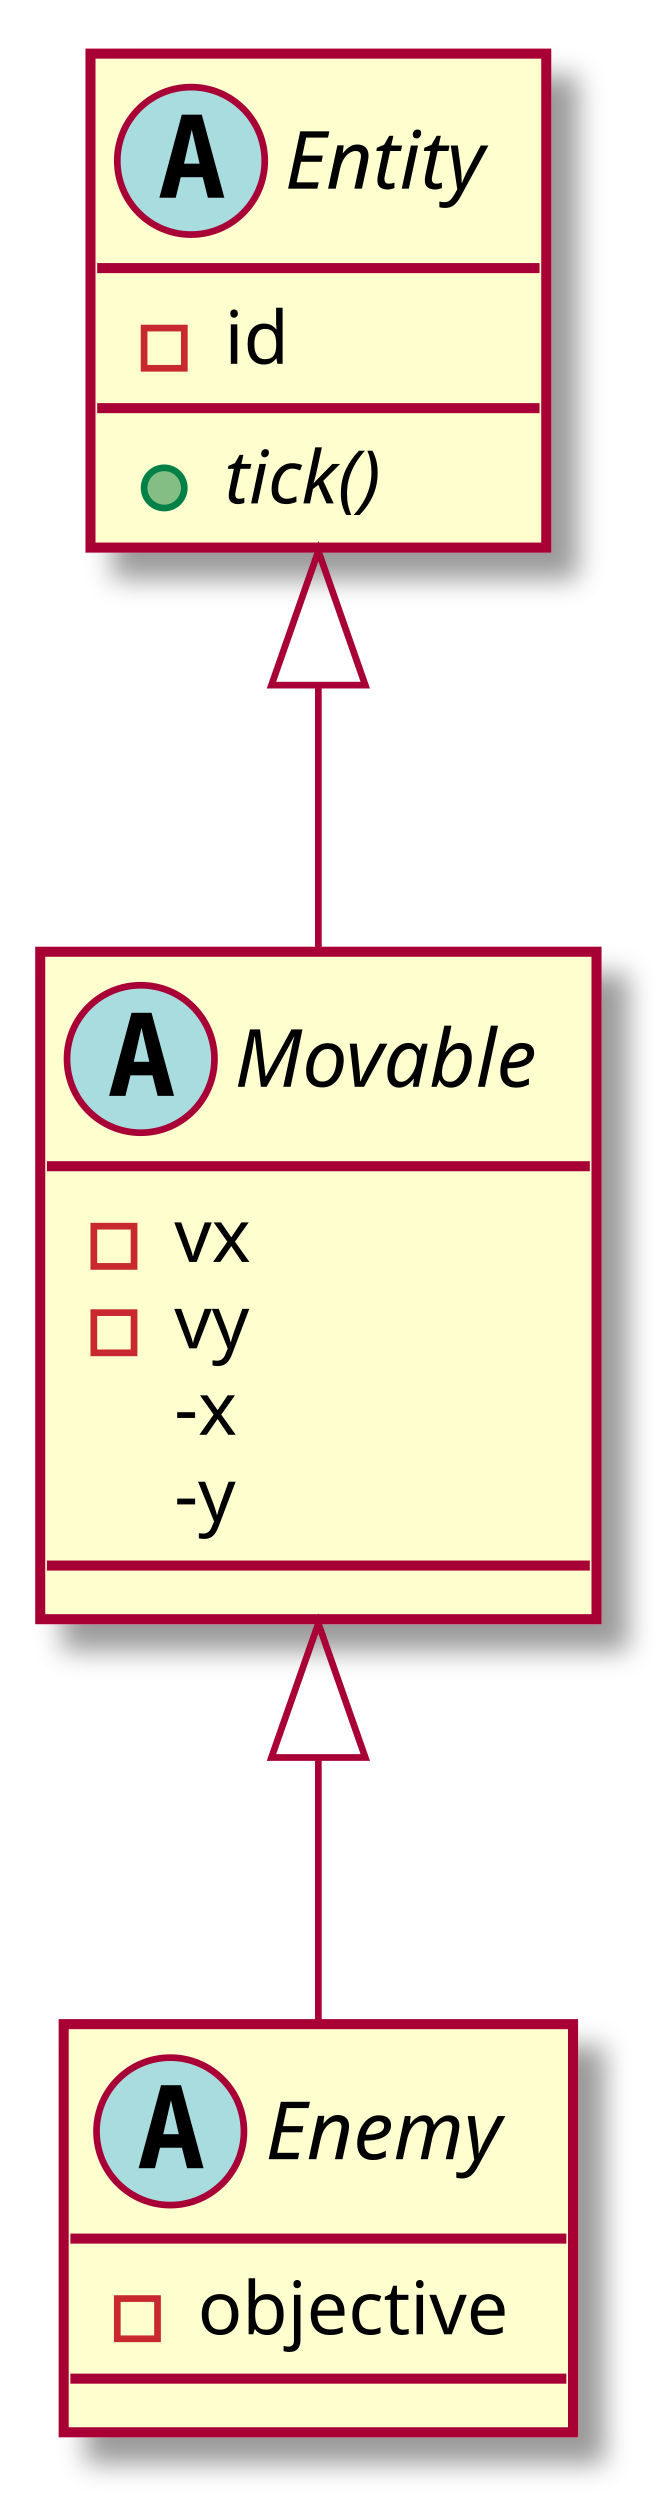
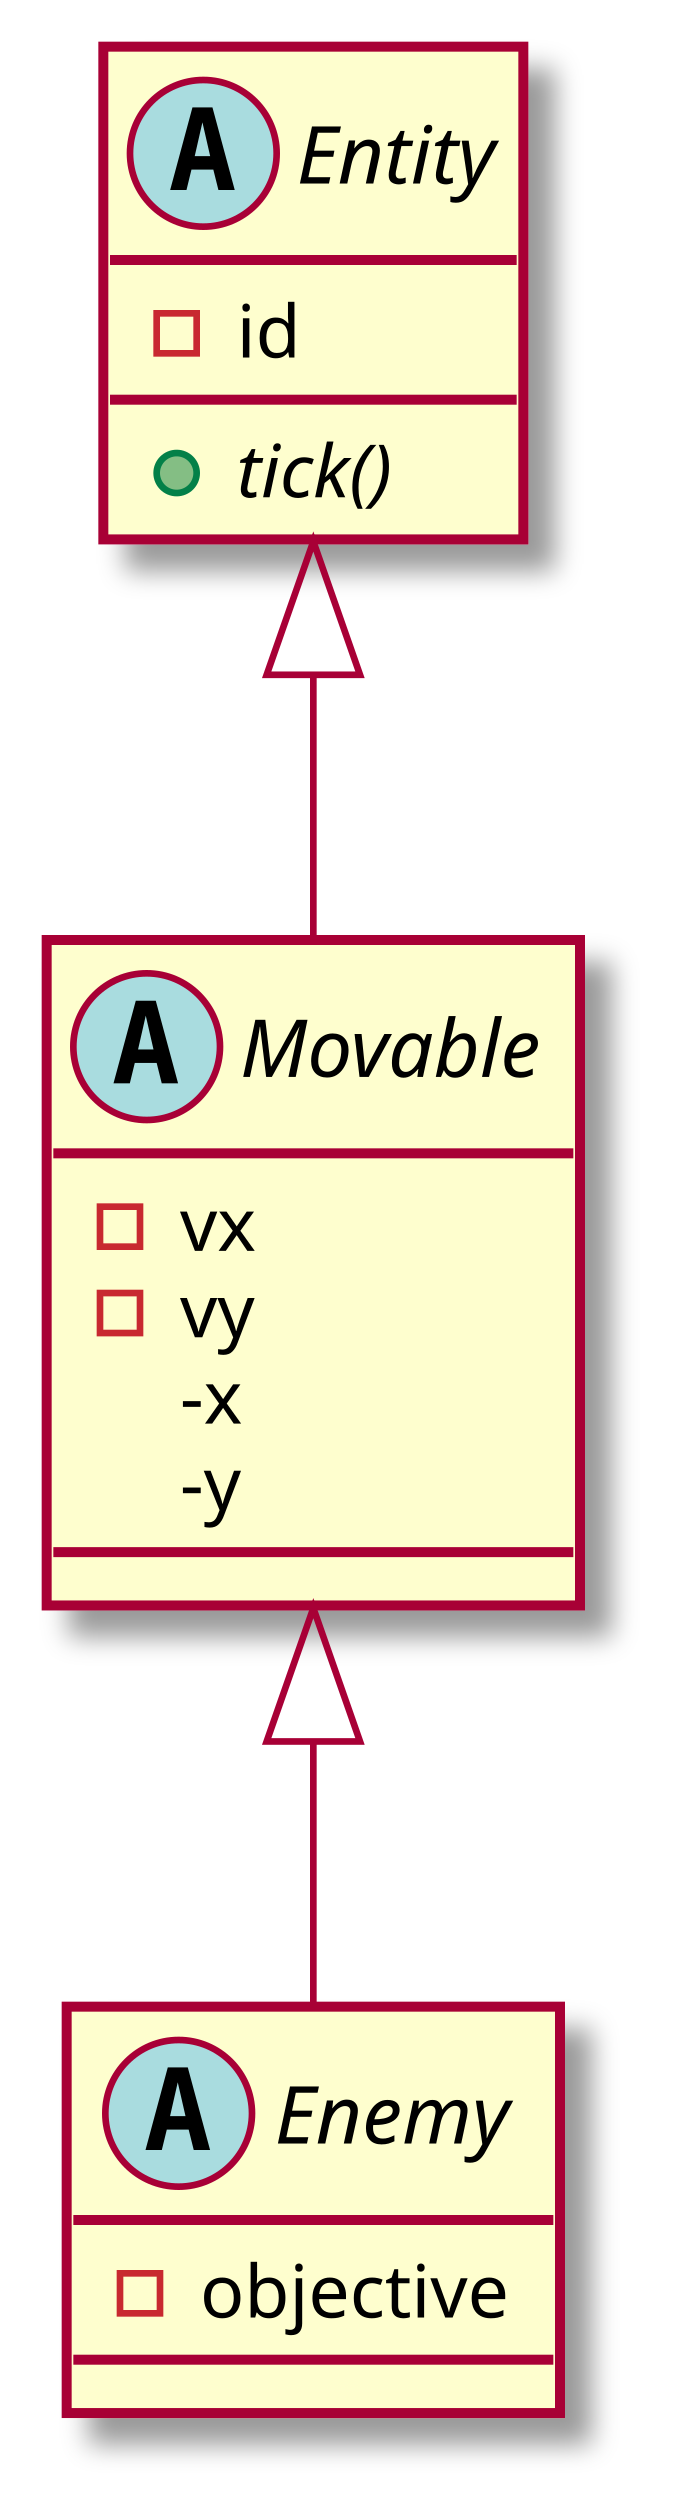
- <svg xmlns="http://www.w3.org/2000/svg" contentScriptType="application/ecmascript" contentStyleType="text/css" height="373px" preserveAspectRatio="none" style="width:100px;height:373px;" version="1.1" viewBox="0 0 100 373" width="100px" zoomAndPan="magnify">
+ <svg xmlns="http://www.w3.org/2000/svg" contentScriptType="application/ecmascript" contentStyleType="text/css" height="375px" preserveAspectRatio="none" style="width:101px;height:375px;" version="1.1" viewBox="0 0 101 375" width="101px" zoomAndPan="magnify">
  <defs>
    <filter height="300%" id="f118hc9g3rbqrn" width="300%" x="-1" y="-1">
      <feGaussianBlur result="blurOut" stdDeviation="2.0" />
      <feColorMatrix in="blurOut" result="blurOut2" type="matrix" values="0 0 0 0 0 0 0 0 0 0 0 0 0 0 0 0 0 0 .4 0" />
      <feOffset dx="4.0" dy="4.0" in="blurOut2" result="blurOut3" />
      <feBlend in="SourceGraphic" in2="blurOut3" mode="normal" />
    </filter>
  </defs>
  <g>
-     <rect fill="#FEFECE" filter="url(#f118hc9g3rbqrn)" height="73.701" id="Entity" style="stroke: #A80036; stroke-width: 1.5;" width="68" x="13.5" y="8" />
-     <ellipse cx="28.5" cy="24" fill="#A9DCDF" rx="11" ry="11" style="stroke: #A80036; stroke-width: 1.0;" />
-     <path d="M28.609,19.344 L27.453,24.422 L29.781,24.422 L28.609,19.344 Z M27.125,17.109 L30.109,17.109 L33.469,29.5 L31.016,29.5 L30.25,26.438 L26.969,26.438 L26.219,29.5 L23.781,29.5 L27.125,17.109 Z " />
-     <text fill="#000000" font-family="sans-serif" font-size="12" font-style="italic" lengthAdjust="spacingAndGlyphs" textLength="36" x="42.5" y="28.154">Entity</text>
-     <line style="stroke: #A80036; stroke-width: 1.5;" x1="14.5" x2="80.5" y1="40" y2="40" />
-     <rect fill="none" height="6" style="stroke: #C82930; stroke-width: 1.0;" width="6" x="21.5" y="48.948" />
-     <text fill="#000000" font-family="sans-serif" font-size="11" lengthAdjust="spacingAndGlyphs" textLength="10" x="33.5" y="54.28">id</text>
-     <line style="stroke: #A80036; stroke-width: 1.5;" x1="14.5" x2="80.5" y1="60.896" y2="60.896" />
-     <ellipse cx="24.5" cy="72.798" fill="#84BE84" rx="3" ry="3" style="stroke: #038048; stroke-width: 1.0;" />
-     <text fill="#000000" font-family="sans-serif" font-size="11" font-style="italic" lengthAdjust="spacingAndGlyphs" textLength="27" x="33.5" y="75.106">tick()</text>
-     <rect fill="#FEFECE" filter="url(#f118hc9g3rbqrn)" height="99.584" id="Movable" style="stroke: #A80036; stroke-width: 1.5;" width="83" x="6" y="142" />
-     <ellipse cx="21" cy="158" fill="#A9DCDF" rx="11" ry="11" style="stroke: #A80036; stroke-width: 1.0;" />
-     <path d="M21.109,153.344 L19.953,158.422 L22.281,158.422 L21.109,153.344 Z M19.625,151.109 L22.609,151.109 L25.969,163.5 L23.516,163.5 L22.75,160.438 L19.469,160.438 L18.719,163.5 L16.281,163.5 L19.625,151.109 Z " />
-     <text fill="#000000" font-family="sans-serif" font-size="12" font-style="italic" lengthAdjust="spacingAndGlyphs" textLength="51" x="35" y="162.154">Movable</text>
-     <line style="stroke: #A80036; stroke-width: 1.5;" x1="7" x2="88" y1="174" y2="174" />
-     <rect fill="none" height="6" style="stroke: #C82930; stroke-width: 1.0;" width="6" x="14" y="182.948" />
-     <text fill="#000000" font-family="sans-serif" font-size="11" lengthAdjust="spacingAndGlyphs" textLength="12" x="26" y="188.28">vx</text>
-     <rect fill="none" height="6" style="stroke: #C82930; stroke-width: 1.0;" width="6" x="14" y="195.844" />
-     <text fill="#000000" font-family="sans-serif" font-size="11" lengthAdjust="spacingAndGlyphs" textLength="12" x="26" y="201.176">vy</text>
-     <text fill="#000000" font-family="sans-serif" font-size="11" lengthAdjust="spacingAndGlyphs" textLength="10" x="26" y="214.072">-x</text>
-     <text fill="#000000" font-family="sans-serif" font-size="11" lengthAdjust="spacingAndGlyphs" textLength="10" x="26" y="226.968">-y</text>
-     <line style="stroke: #A80036; stroke-width: 1.5;" x1="7" x2="88" y1="233.584" y2="233.584" />
-     <rect fill="#FEFECE" filter="url(#f118hc9g3rbqrn)" height="60.896" id="Enemy" style="stroke: #A80036; stroke-width: 1.5;" width="76" x="9.5" y="302" />
-     <ellipse cx="25.4" cy="318" fill="#A9DCDF" rx="11" ry="11" style="stroke: #A80036; stroke-width: 1.0;" />
-     <path d="M25.509,313.344 L24.353,318.422 L26.681,318.422 L25.509,313.344 Z M24.025,311.109 L27.009,311.109 L30.369,323.5 L27.916,323.5 L27.15,320.438 L23.869,320.438 L23.119,323.5 L20.681,323.5 L24.025,311.109 Z " />
-     <text fill="#000000" font-family="sans-serif" font-size="12" font-style="italic" lengthAdjust="spacingAndGlyphs" textLength="42" x="39.6" y="322.154">Enemy</text>
-     <line style="stroke: #A80036; stroke-width: 1.5;" x1="10.5" x2="84.5" y1="334" y2="334" />
-     <rect fill="none" height="6" style="stroke: #C82930; stroke-width: 1.0;" width="6" x="17.5" y="342.948" />
-     <text fill="#000000" font-family="sans-serif" font-size="11" lengthAdjust="spacingAndGlyphs" textLength="50" x="29.5" y="348.28">objective</text>
-     <line style="stroke: #A80036; stroke-width: 1.5;" x1="10.5" x2="84.5" y1="354.896" y2="354.896" />
-     <path d="M47.5,102.45 C47.5,115.46 47.5,129.19 47.5,141.86 " fill="none" id="Entity-Movable" style="stroke: #A80036; stroke-width: 1.0;" />
-     <polygon fill="none" points="40.5,102.22,47.5,82.22,54.5,102.22,40.5,102.22" style="stroke: #A80036; stroke-width: 1.0;" />
-     <path d="M47.5,262.33 C47.5,276.24 47.5,290.14 47.5,301.79 " fill="none" id="Movable-Enemy" style="stroke: #A80036; stroke-width: 1.0;" />
-     <polygon fill="none" points="40.5,262.22,47.5,242.22,54.5,262.22,40.5,262.22" style="stroke: #A80036; stroke-width: 1.0;" />
+     <rect codeLine="9" fill="#FEFECE" filter="url(#f118hc9g3rbqrn)" height="73.91" id="Entity" style="stroke: #A80036; stroke-width: 1.5;" width="63" x="15.5" y="7" />
+     <ellipse cx="30.5" cy="23" fill="#A9DCDF" rx="11" ry="11" style="stroke: #A80036; stroke-width: 1.0;" />
+     <path d="M30.363,18.348 L29.209,23.42 L31.525,23.42 Z M28.869,16.107 L31.866,16.107 L35.211,28.5 L32.762,28.5 L31.998,25.437 L28.72,25.437 L27.973,28.5 L25.524,28.5 Z " fill="#000000" />
+     <text fill="#000000" font-family="sans-serif" font-size="12" font-style="italic" lengthAdjust="spacingAndGlyphs" textLength="31" x="44.5" y="27.535">Entity</text>
+     <line style="stroke: #A80036; stroke-width: 1.5;" x1="16.5" x2="77.5" y1="39" y2="39" />
+     <rect fill="none" height="6" style="stroke: #C82930; stroke-width: 1.0;" width="6" x="23.5" y="47" />
+     <text fill="#000000" font-family="sans-serif" font-size="11" lengthAdjust="spacingAndGlyphs" textLength="10" x="35.5" y="53.635">id</text>
+     <line style="stroke: #A80036; stroke-width: 1.5;" x1="16.5" x2="77.5" y1="59.955" y2="59.955" />
+     <ellipse cx="26.5" cy="70.955" fill="#84BE84" rx="3" ry="3" style="stroke: #038048; stroke-width: 1.0;" />
+     <text fill="#000000" font-family="sans-serif" font-size="11" font-style="italic" lengthAdjust="spacingAndGlyphs" textLength="27" x="35.5" y="74.59">tick()</text>
+     <rect codeLine="13" fill="#FEFECE" filter="url(#f118hc9g3rbqrn)" height="99.82" id="Movable" style="stroke: #A80036; stroke-width: 1.5;" width="80" x="7" y="141" />
+     <ellipse cx="22" cy="157" fill="#A9DCDF" rx="11" ry="11" style="stroke: #A80036; stroke-width: 1.0;" />
+     <path d="M21.863,152.348 L20.709,157.42 L23.025,157.42 Z M20.369,150.107 L23.366,150.107 L26.711,162.5 L24.262,162.5 L23.498,159.437 L20.22,159.437 L19.473,162.5 L17.024,162.5 Z " fill="#000000" />
+     <text fill="#000000" font-family="sans-serif" font-size="12" font-style="italic" lengthAdjust="spacingAndGlyphs" textLength="48" x="36" y="161.535">Movable</text>
+     <line style="stroke: #A80036; stroke-width: 1.5;" x1="8" x2="86" y1="173" y2="173" />
+     <rect fill="none" height="6" style="stroke: #C82930; stroke-width: 1.0;" width="6" x="15" y="181" />
+     <text fill="#000000" font-family="sans-serif" font-size="11" lengthAdjust="spacingAndGlyphs" textLength="13" x="27" y="187.635">vx</text>
+     <rect fill="none" height="6" style="stroke: #C82930; stroke-width: 1.0;" width="6" x="15" y="193.955" />
+     <text fill="#000000" font-family="sans-serif" font-size="11" lengthAdjust="spacingAndGlyphs" textLength="12" x="27" y="200.59">vy</text>
+     <text fill="#000000" font-family="sans-serif" font-size="11" lengthAdjust="spacingAndGlyphs" textLength="13" x="27" y="213.545">-x</text>
+     <text fill="#000000" font-family="sans-serif" font-size="11" lengthAdjust="spacingAndGlyphs" textLength="12" x="27" y="226.5">-y</text>
+     <line style="stroke: #A80036; stroke-width: 1.5;" x1="8" x2="86" y1="232.82" y2="232.82" />
+     <rect codeLine="19" fill="#FEFECE" filter="url(#f118hc9g3rbqrn)" height="60.955" id="Enemy" style="stroke: #A80036; stroke-width: 1.5;" width="74" x="10" y="301" />
+     <ellipse cx="26.8" cy="317" fill="#A9DCDF" rx="11" ry="11" style="stroke: #A80036; stroke-width: 1.0;" />
+     <path d="M26.663,312.348 L25.509,317.42 L27.825,317.42 Z M25.169,310.107 L28.166,310.107 L31.511,322.5 L29.062,322.5 L28.299,319.437 L25.02,319.437 L24.273,322.5 L21.824,322.5 Z " fill="#000000" />
+     <text fill="#000000" font-family="sans-serif" font-size="12" font-style="italic" lengthAdjust="spacingAndGlyphs" textLength="38" x="41.2" y="321.535">Enemy</text>
+     <line style="stroke: #A80036; stroke-width: 1.5;" x1="11" x2="83" y1="333" y2="333" />
+     <rect fill="none" height="6" style="stroke: #C82930; stroke-width: 1.0;" width="6" x="18" y="341" />
+     <text fill="#000000" font-family="sans-serif" font-size="11" lengthAdjust="spacingAndGlyphs" textLength="48" x="30" y="347.635">objective</text>
+     <line style="stroke: #A80036; stroke-width: 1.5;" x1="11" x2="83" y1="353.955" y2="353.955" />
+     <path codeLine="2" d="M47,101.45 C47,114.46 47,128.19 47,140.86 " fill="none" id="Entity-backto-Movable" style="stroke: #A80036; stroke-width: 1.0;" />
+     <polygon fill="none" points="40,101.22,47,81.22,54,101.22,40,101.22" style="stroke: #A80036; stroke-width: 1.0;" />
+     <path codeLine="5" d="M47,261.33 C47,275.24 47,289.14 47,300.79 " fill="none" id="Movable-backto-Enemy" style="stroke: #A80036; stroke-width: 1.0;" />
+     <polygon fill="none" points="40,261.22,47,241.22,54,261.22,40,261.22" style="stroke: #A80036; stroke-width: 1.0;" />
  </g>
</svg>
